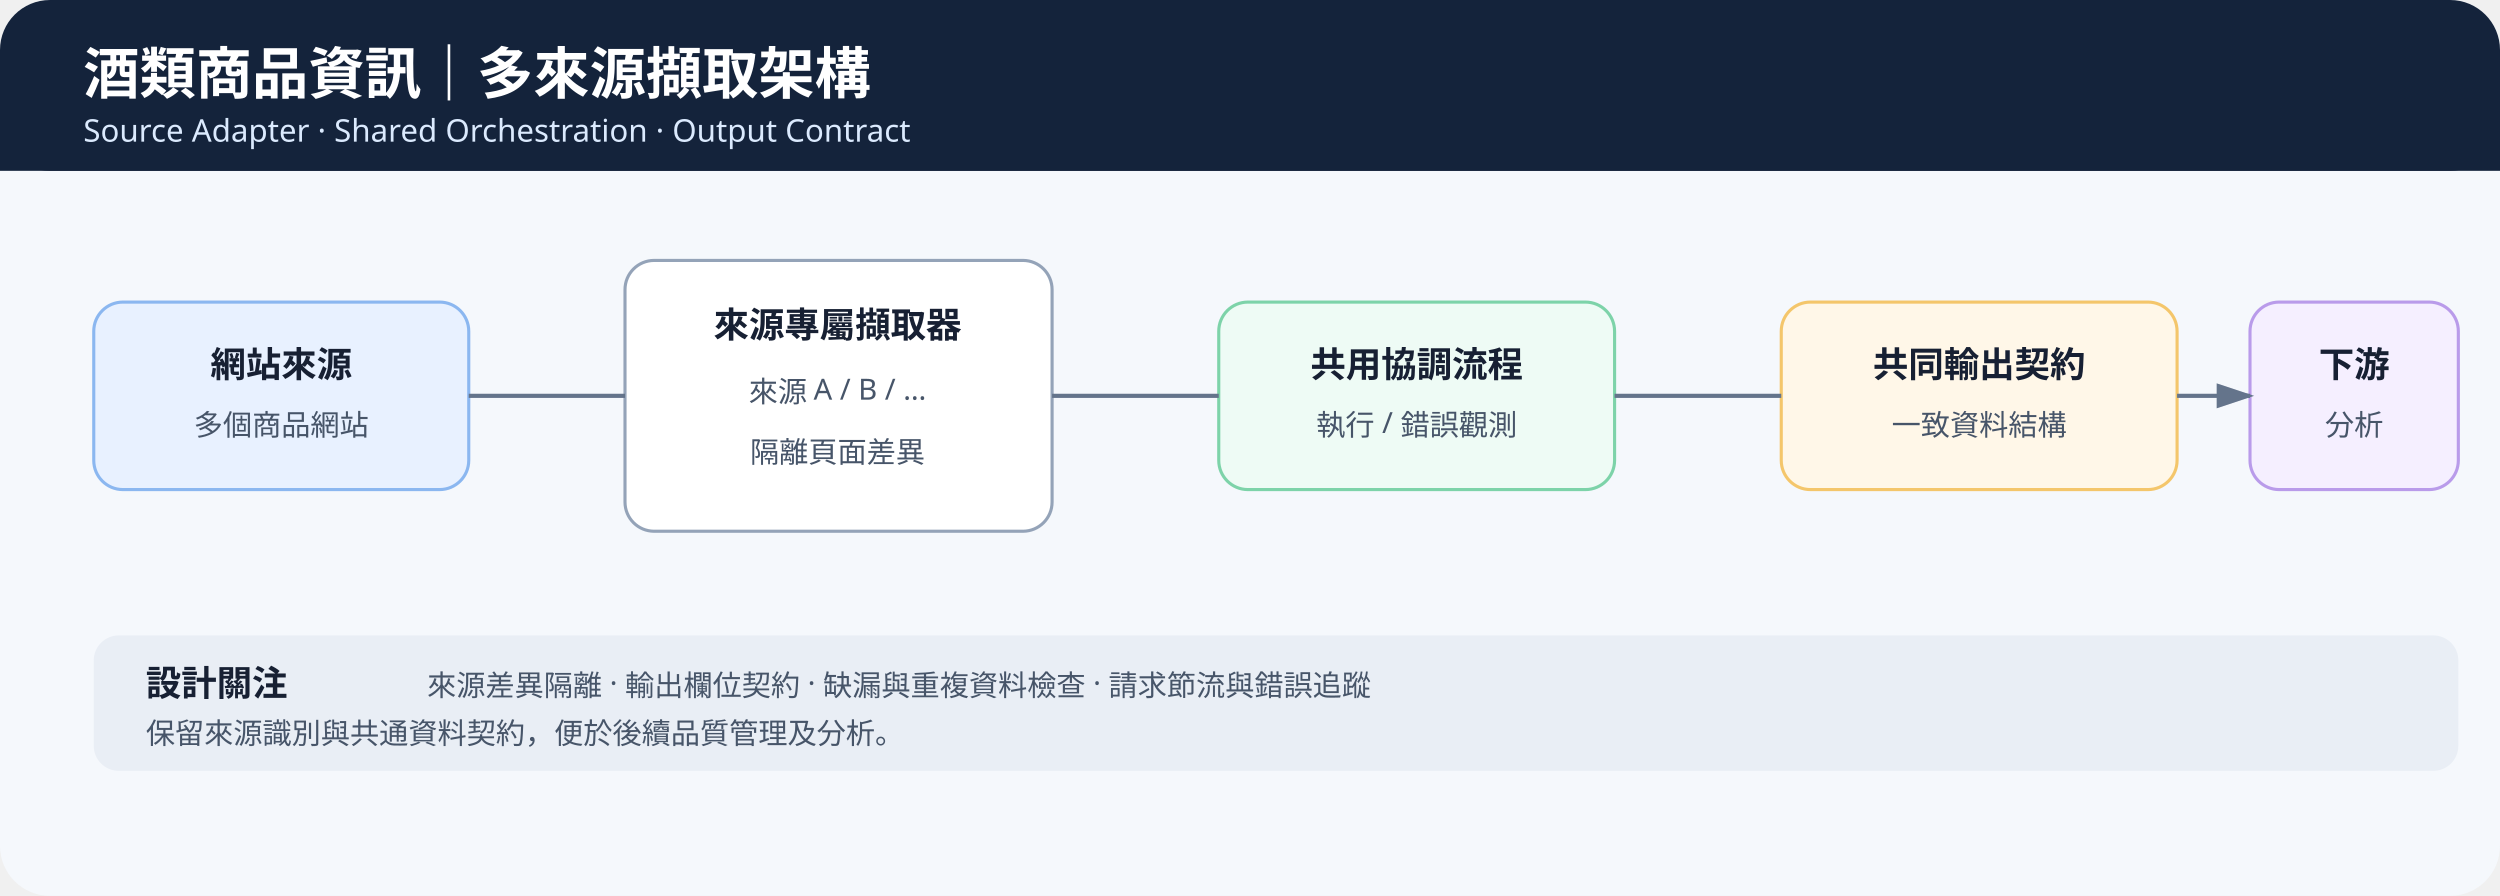
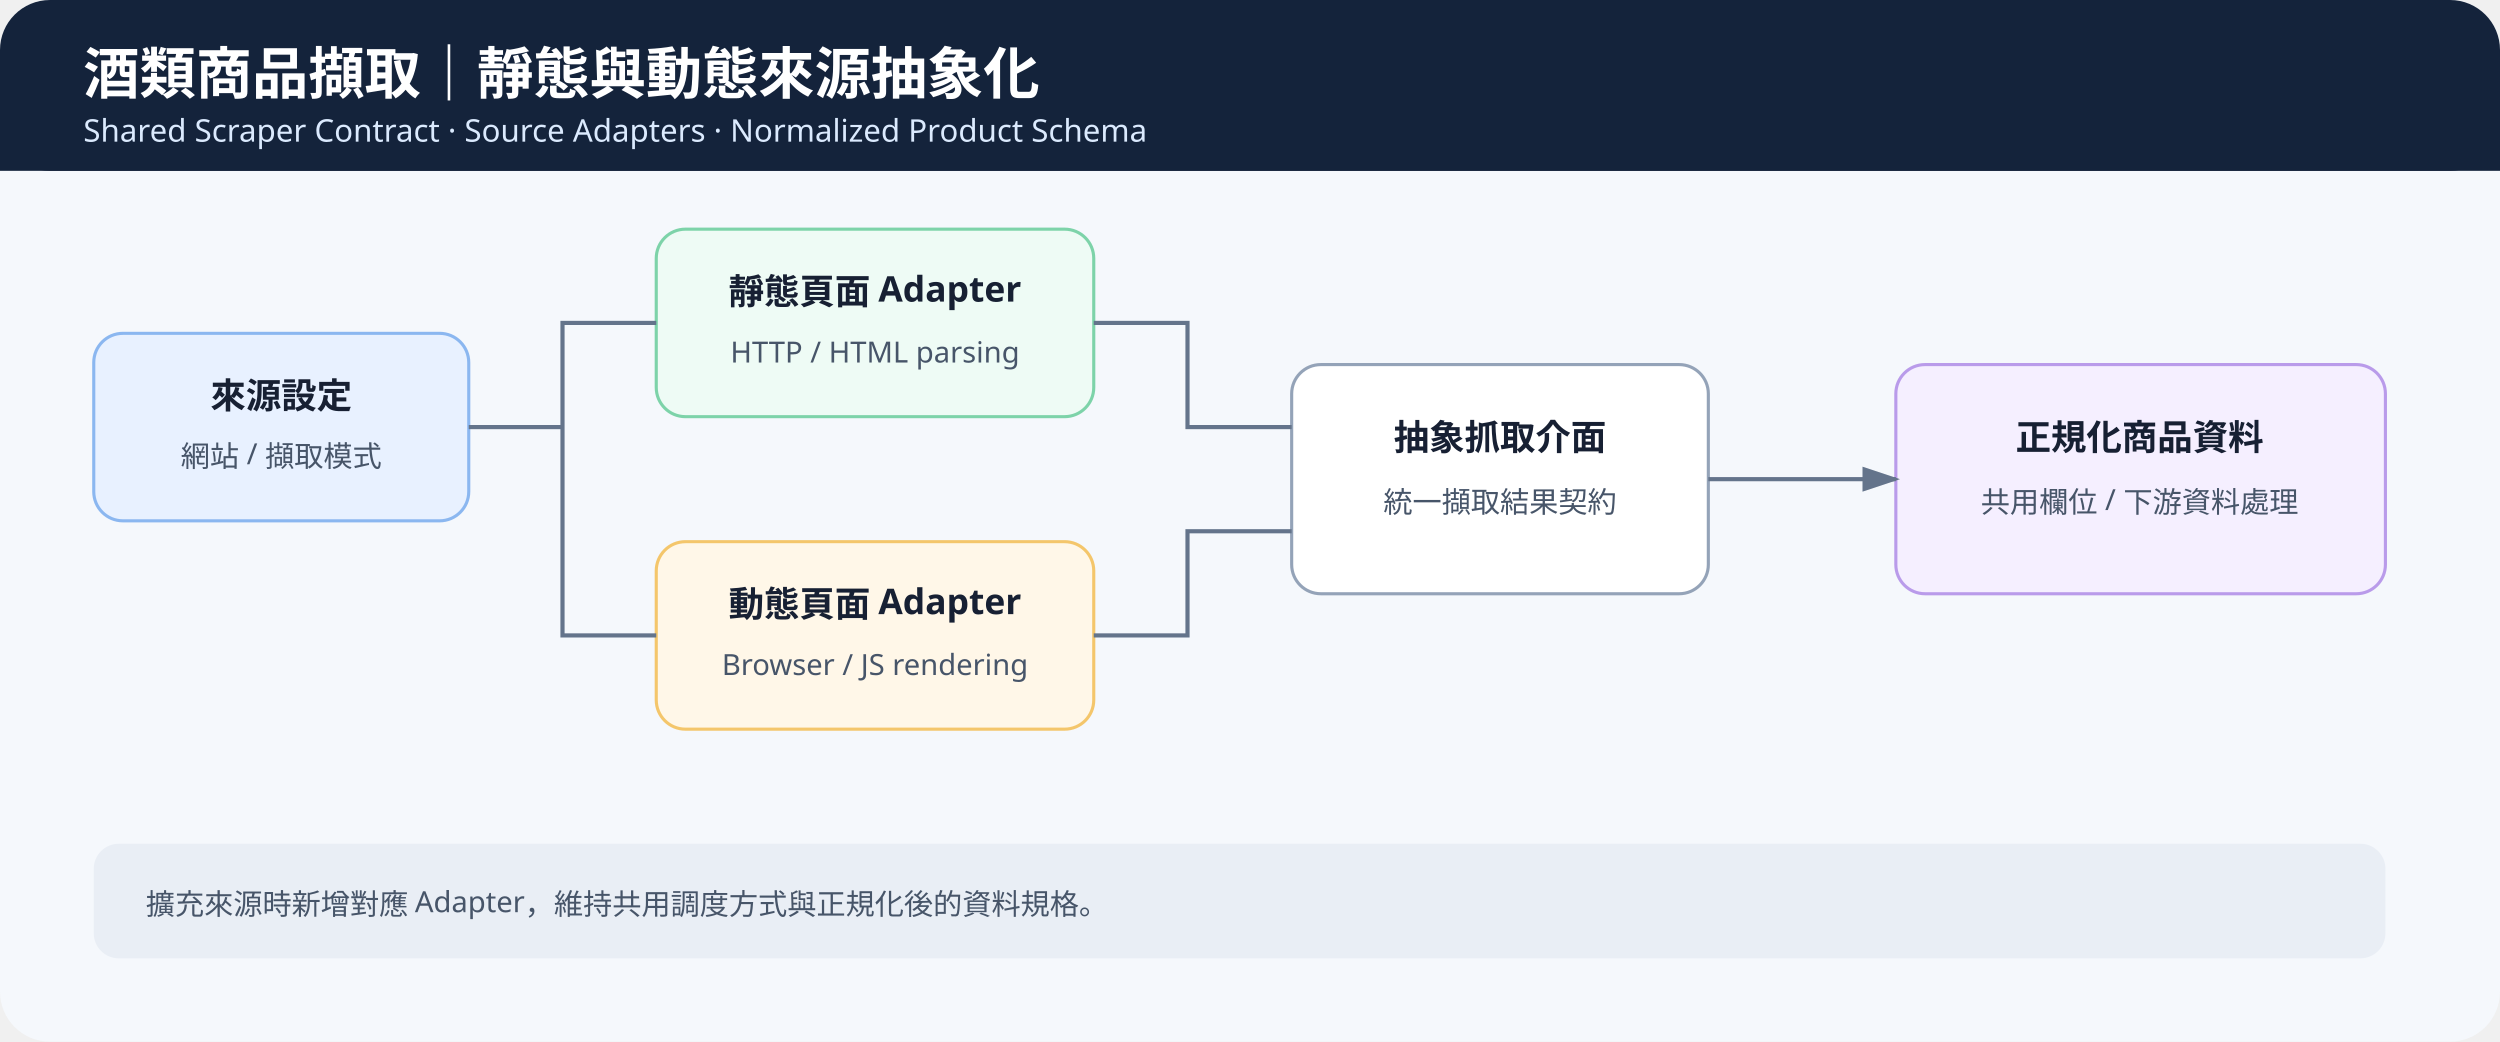
- <svg xmlns="http://www.w3.org/2000/svg" width="1200" height="430" viewBox="0 0 1200 430">
+ <svg xmlns="http://www.w3.org/2000/svg" width="1200" height="500" viewBox="0 0 1200 500">
  <defs>
    <marker id="a" markerWidth="10" markerHeight="10" refX="8" refY="3" orient="auto">
      <path d="M0 0 L0 6 L9 3z" fill="#64748b" />
    </marker>
    <style>text{font-family:'Segoe UI','Noto Sans TC',sans-serif;fill:#172033}.title{font-size:27px;font-weight:700;fill:#fff}.sub{font-size:15px;fill:#dbeafe}.h{font-size:17px;font-weight:700}.p{font-size:14px;fill:#475569}.edge{stroke:#64748b;stroke-width:2;fill:none;marker-end:url(#a)}.box{stroke-width:1.5}</style>
  </defs>
-   <rect width="1200" height="430" rx="24" fill="#f5f8fc" />
+   <rect width="1200" height="500" rx="24" fill="#f5f8fc" />
  <rect width="1200" height="82" rx="24" fill="#14233b" />
  <rect y="58" width="1200" height="24" fill="#14233b" />
-   <text x="40" y="45" class="title">酒類商品資訊｜多來源擷取架構</text>
-   <text x="40" y="68" class="sub">Source Adapter · Shared Orchestration · Output Contract</text>
-   <rect x="45" y="145" width="180" height="90" rx="14" class="box" fill="#e8f1ff" stroke="#8bb7f0" />
-   <text x="135" y="181" text-anchor="middle" class="h">網站來源</text>
-   <text x="135" y="209" text-anchor="middle" class="p">多個商品網站</text>
-   <rect x="300" y="125" width="205" height="130" rx="14" class="box" fill="#fff" stroke="#94a3b8" />
-   <text x="402" y="162" text-anchor="middle" class="h">來源專屬擷取器</text>
-   <text x="402" y="193" text-anchor="middle" class="p">來源 A / B / …</text>
-   <text x="402" y="222" text-anchor="middle" class="p">隔離頁面差異</text>
-   <rect x="585" y="145" width="190" height="90" rx="14" class="box" fill="#eefbf5" stroke="#7dd3a9" />
-   <text x="680" y="181" text-anchor="middle" class="h">共用協調流程</text>
-   <text x="680" y="209" text-anchor="middle" class="p">執行 / 錯誤觀測</text>
-   <rect x="855" y="145" width="190" height="90" rx="14" class="box" fill="#fff7e8" stroke="#f4c66b" />
-   <text x="950" y="181" text-anchor="middle" class="h">共同輸出契約</text>
-   <text x="950" y="209" text-anchor="middle" class="p">一致資料結構</text>
-   <rect x="1080" y="145" width="100" height="90" rx="14" class="box" fill="#f5efff" stroke="#b99bea" />
-   <text x="1130" y="181" text-anchor="middle" class="h">下游</text>
-   <text x="1130" y="209" text-anchor="middle" class="p">分析</text>
-   <path d="M225 190 H300 M505 190 H585 M775 190 H855 M1045 190 H1080" class="edge" />
-   <rect x="45" y="305" width="1135" height="65" rx="12" fill="#e9eef5" />
-   <text x="70" y="334" class="h">設計關注</text>
-   <text x="205" y="334" class="p">來源差異隔離 · 輸出欄位契約 · 缺漏與重複資料檢查 · 請求節流與錯誤追蹤</text>
-   <text x="70" y="357" class="p">保留來源識別與共通資料契約，便於後續品質管理及分析。</text>
+   <text x="40" y="45" class="title">酒類商品擷取｜靜態與動態來源抽象化</text>
+   <text x="40" y="68" class="sub">Shared Scraper Contract · Source Adapters · Normalized Product Schema</text>
+   <rect x="45" y="160" width="180" height="90" rx="14" class="box" fill="#e8f1ff" stroke="#8bb7f0" />
+   <text x="135" y="196" text-anchor="middle" class="h">來源設定</text>
+   <text x="135" y="224" text-anchor="middle" class="p">網站 / 擷取模式</text>
+   <rect x="315" y="110" width="210" height="90" rx="14" class="box" fill="#eefbf5" stroke="#7dd3a9" />
+   <text x="420" y="146" text-anchor="middle" class="h">靜態頁面 Adapter</text>
+   <text x="420" y="174" text-anchor="middle" class="p">HTTP / HTML parsing</text>
+   <rect x="315" y="260" width="210" height="90" rx="14" class="box" fill="#fff7e8" stroke="#f4c66b" />
+   <text x="420" y="296" text-anchor="middle" class="h">動態頁面 Adapter</text>
+   <text x="420" y="324" text-anchor="middle" class="p">Browser / JS rendering</text>
+   <rect x="620" y="175" width="200" height="110" rx="14" class="box" fill="#fff" stroke="#94a3b8" />
+   <text x="720" y="216" text-anchor="middle" class="h">抽象抓取介面</text>
+   <text x="720" y="246" text-anchor="middle" class="p">統一擷取結果契約</text>
+   <rect x="910" y="175" width="235" height="110" rx="14" class="box" fill="#f5efff" stroke="#b99bea" />
+   <text x="1027" y="216" text-anchor="middle" class="h">正規化商品資料</text>
+   <text x="1027" y="246" text-anchor="middle" class="p">共用欄位 / 下游資料處理</text>
+   <path d="M225 205 H270 V155 H315 M270 205 V305 H315 M525 155 H570 V205 H620 M525 305 H570 V255 H620 M820 230 H910" class="edge" />
+   <rect x="45" y="405" width="1100" height="55" rx="12" fill="#e9eef5" />
+   <text x="70" y="439" class="p">擴充來源時新增對應 Adapter，維持共用調度方式與正規化後的資料規格。</text>
</svg>
